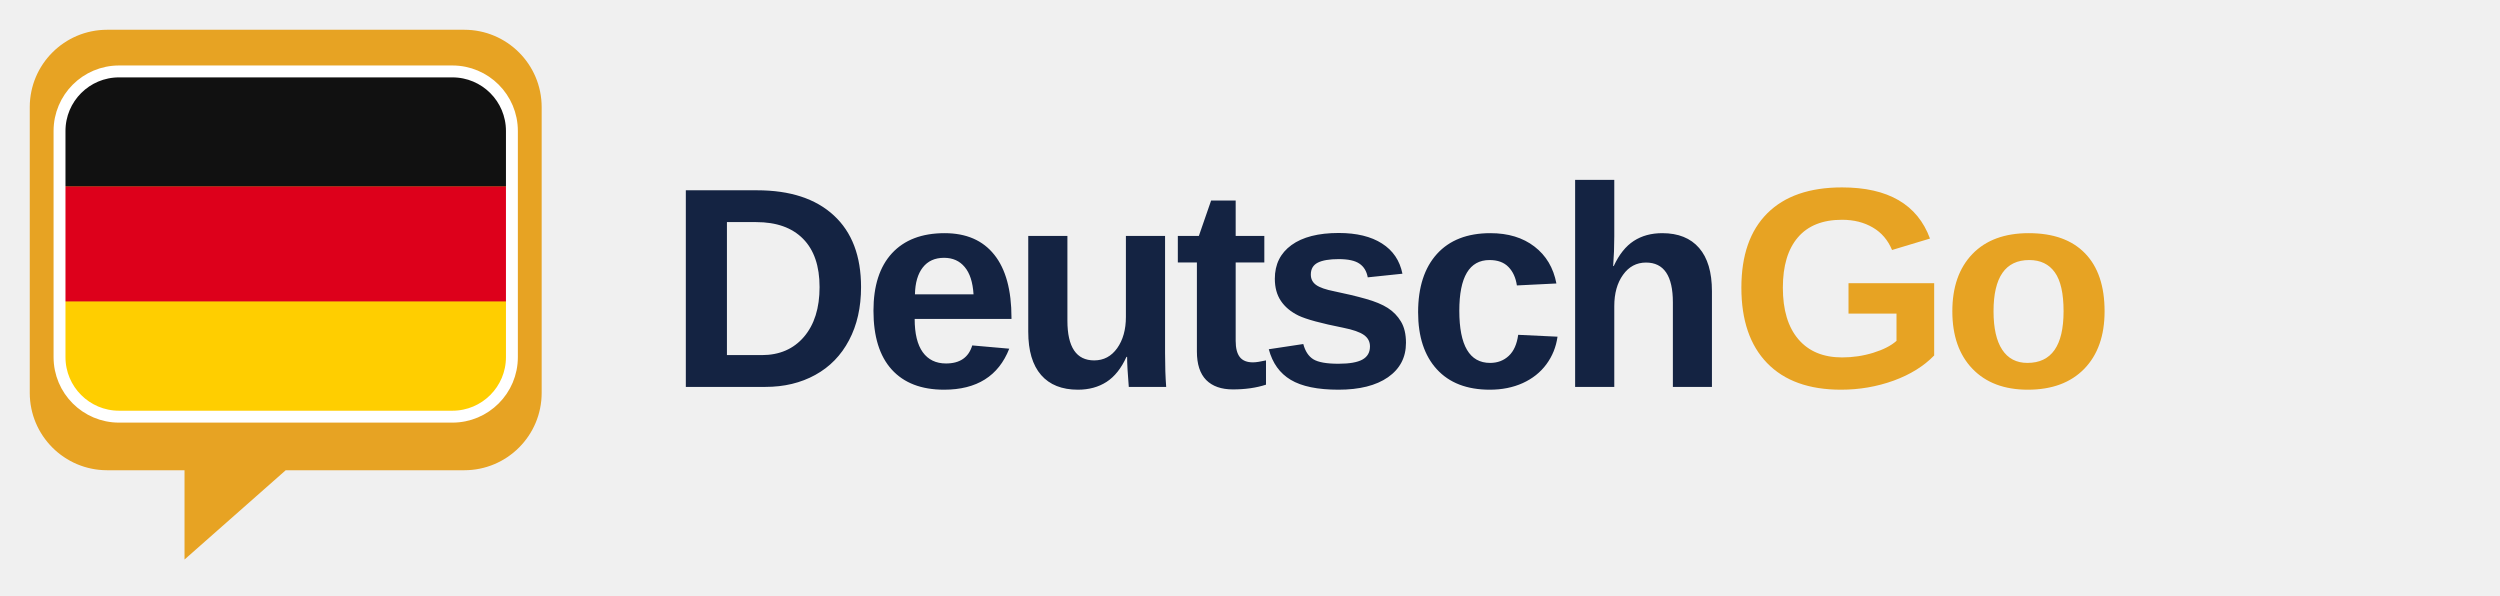
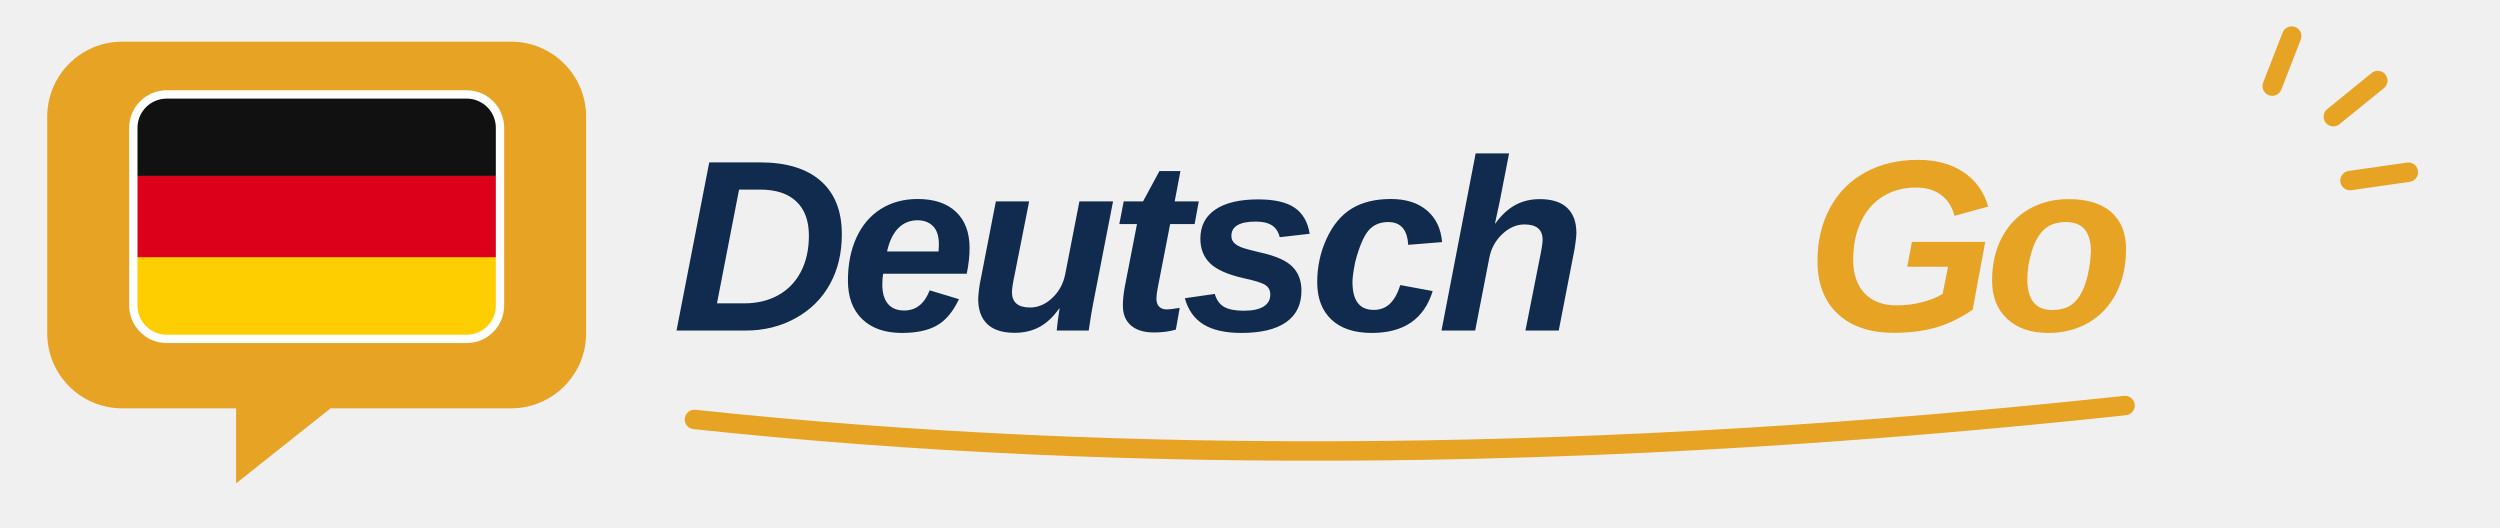
- <svg xmlns="http://www.w3.org/2000/svg" viewBox="0 0 420 100" role="img" aria-labelledby="t">
+ <svg xmlns="http://www.w3.org/2000/svg" viewBox="0 0 900 190" role="img" aria-labelledby="title">
  <defs>
    <clipPath id="flag">
-       <rect x="10" y="12" width="76" height="58" rx="10" />
+       <rect x="48" y="34" width="132" height="88" rx="12" />
    </clipPath>
  </defs>
-   <path d="M18 5h60a13 13 0 0 1 13 13v48a13 13 0 0 1-13 13H48L31 94V79H18A13 13 0 0 1 5 66V18A13 13 0 0 1 18 5" fill="#e7a323" />
+   <path d="M44 15h140a27 27 0 0 1 27 27v78a27 27 0 0 1-27 27h-65l-34 27v-27H44a27 27 0 0 1-27-27V42a27 27 0 0 1 27-27" fill="#e7a323" />
  <g clip-path="url(#flag)">
-     <rect x="10" y="12" width="76" height="19.34" fill="#111" />
-     <rect x="10" y="31.34" width="76" height="19.33" fill="#dd001b" />
-     <rect x="10" y="50.67" width="76" height="19.33" fill="#ffce00" />
+     <rect x="48" y="34" width="132" height="29.34" fill="#111" />
+     <rect x="48" y="63.34" width="132" height="29.33" fill="#dd001b" />
+     <rect x="48" y="92.67" width="132" height="29.33" fill="#ffce00" />
  </g>
-   <rect x="10" y="12" width="76" height="58" rx="10" fill="none" stroke="#fff" stroke-width="2" />
-   <text x="112" y="65" font-family="Arial,Helvetica,sans-serif" font-size="48" font-weight="800" letter-spacing="-1.8" fill="#142342">Deutsch<tspan fill="#e7a323">Go</tspan>
-   </text>
+   <rect x="48" y="34" width="132" height="88" rx="12" fill="none" stroke="#fff" stroke-width="3" />
+   <text x="242" y="119" font-family="Arial,sans-serif" font-size="88" font-style="italic" font-weight="800" letter-spacing="-3" fill="#102b4d">Deutsch</text>
+   <text x="650" y="119" font-family="Arial,sans-serif" font-size="88" font-style="italic" font-weight="900" letter-spacing="-4" fill="#e7a323">Go</text>
+   <path d="M250 151Q485 176 765 146" fill="none" stroke="#e7a323" stroke-width="7" stroke-linecap="round" />
+   <path d="M818 31l7-18M840 42l16-13M846 65l21-3" stroke="#e7a323" stroke-width="7" stroke-linecap="round" />
</svg>
